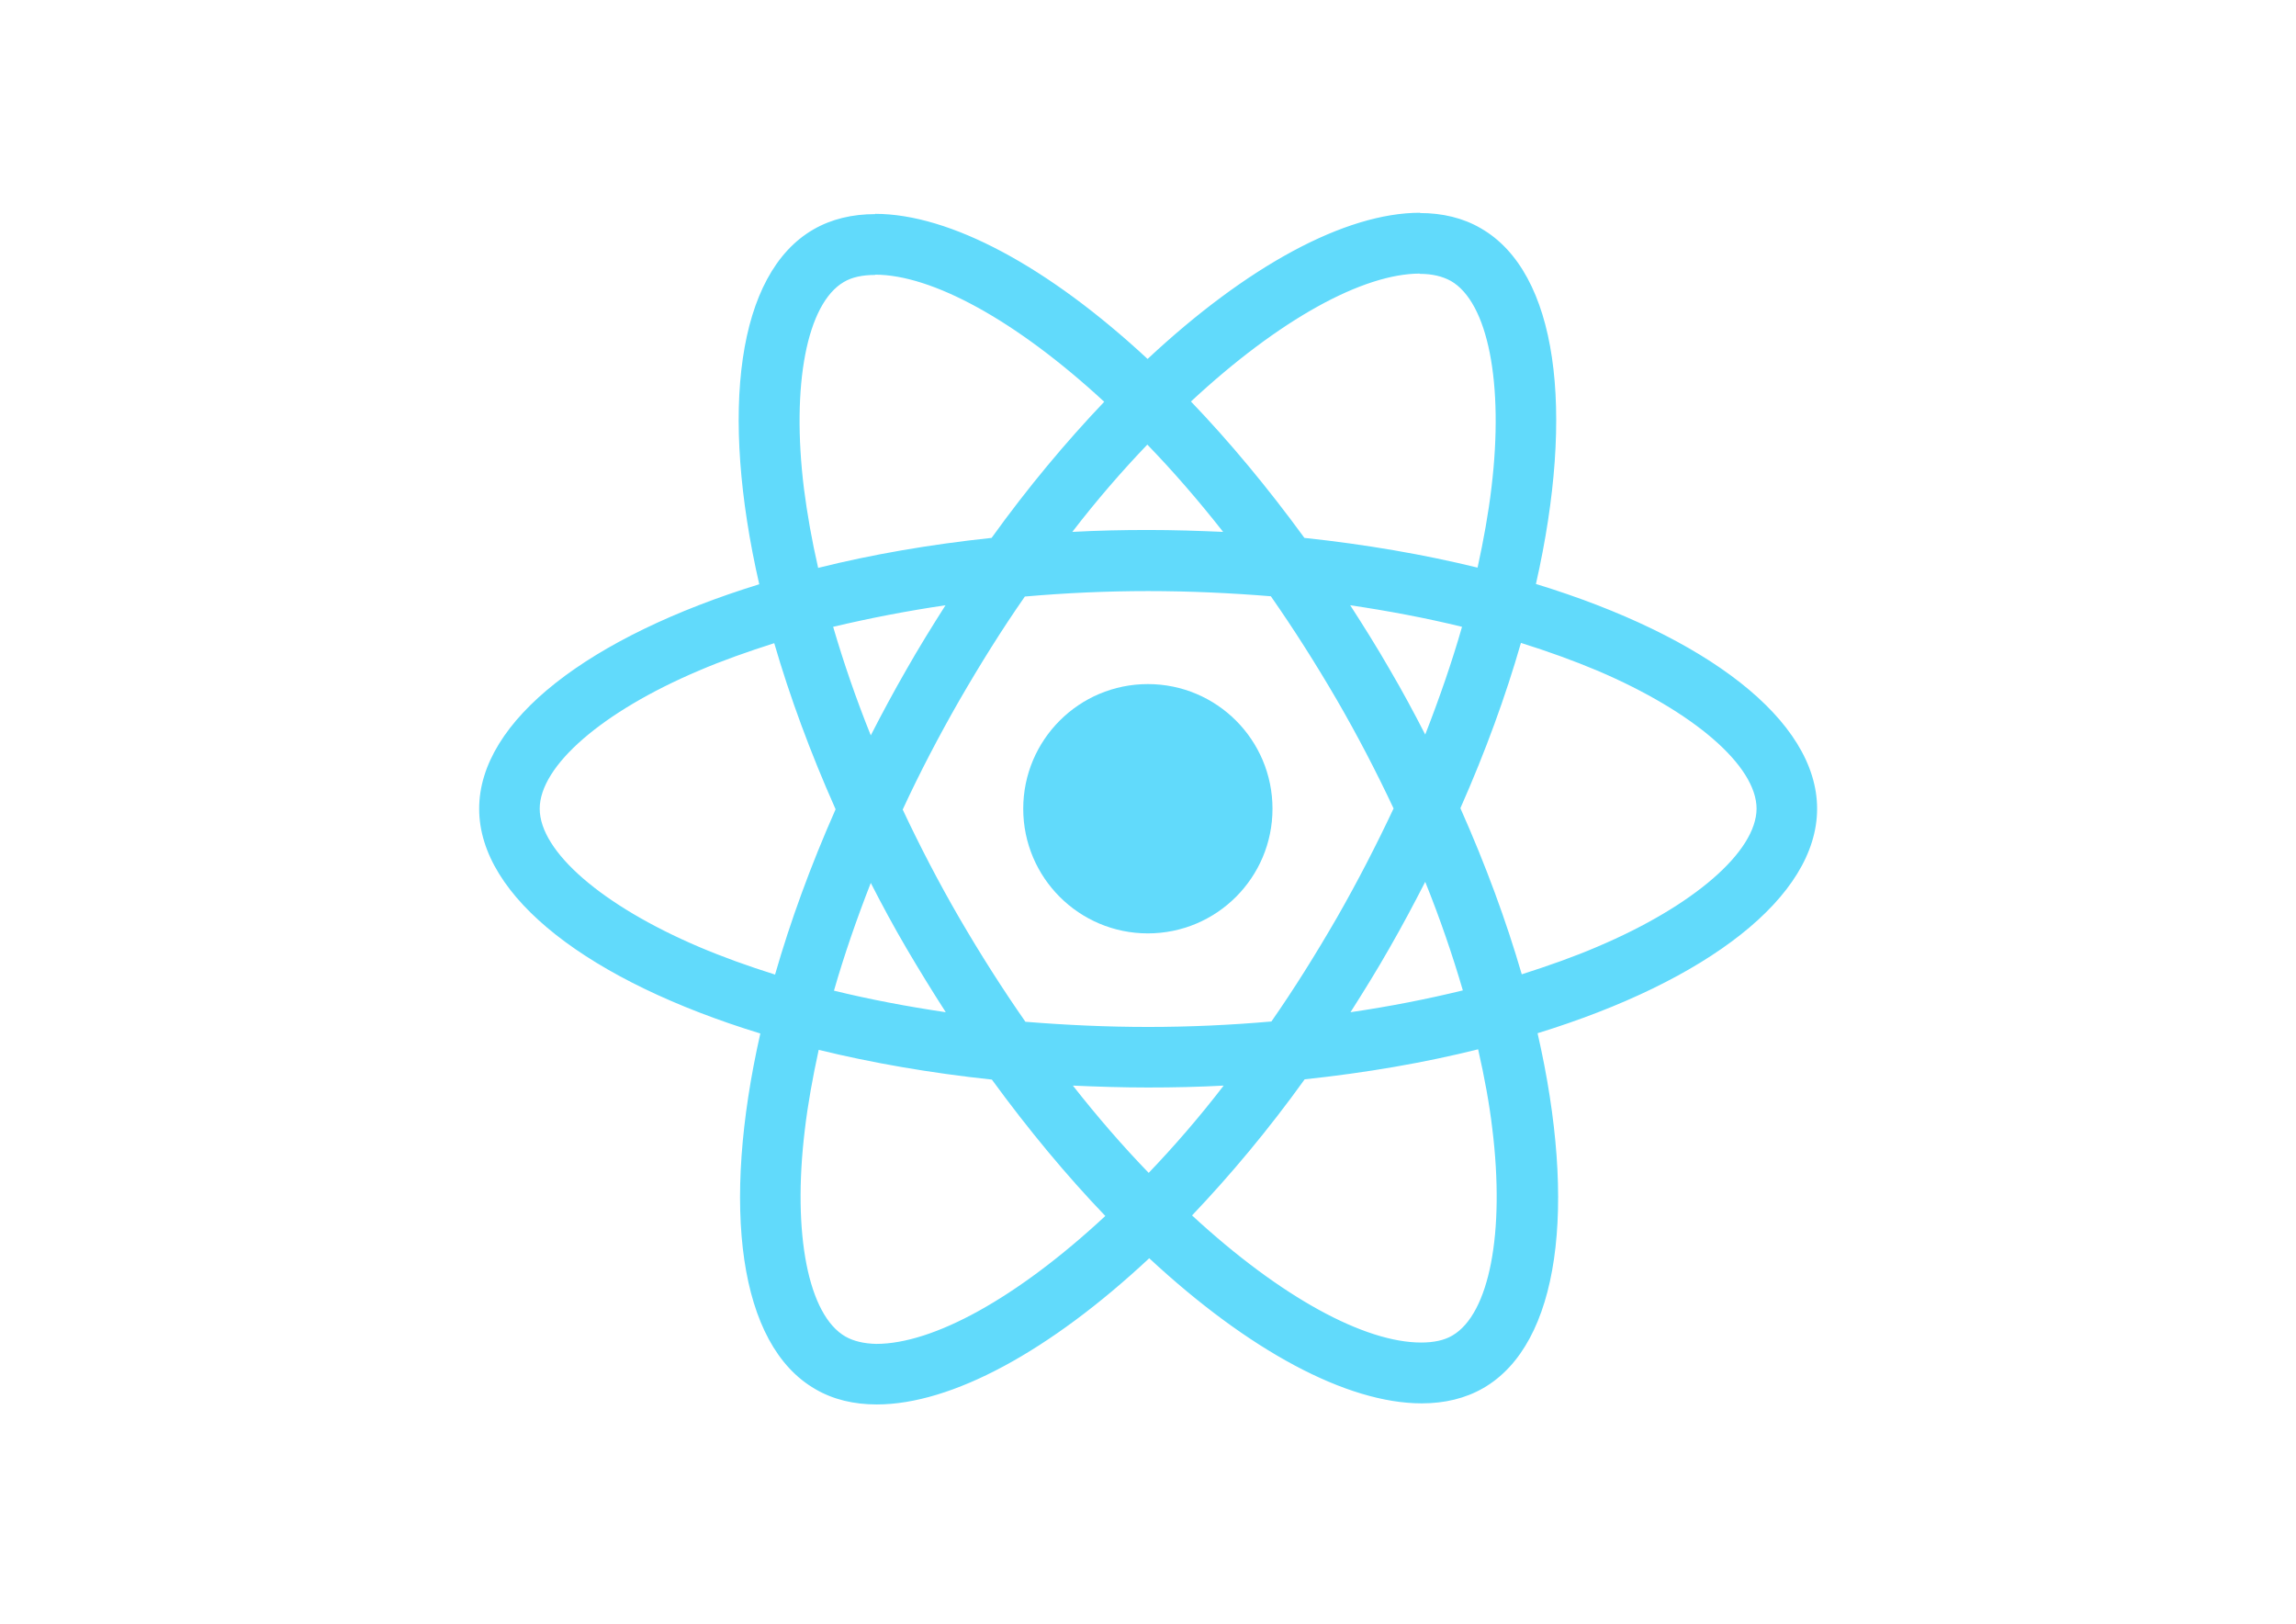
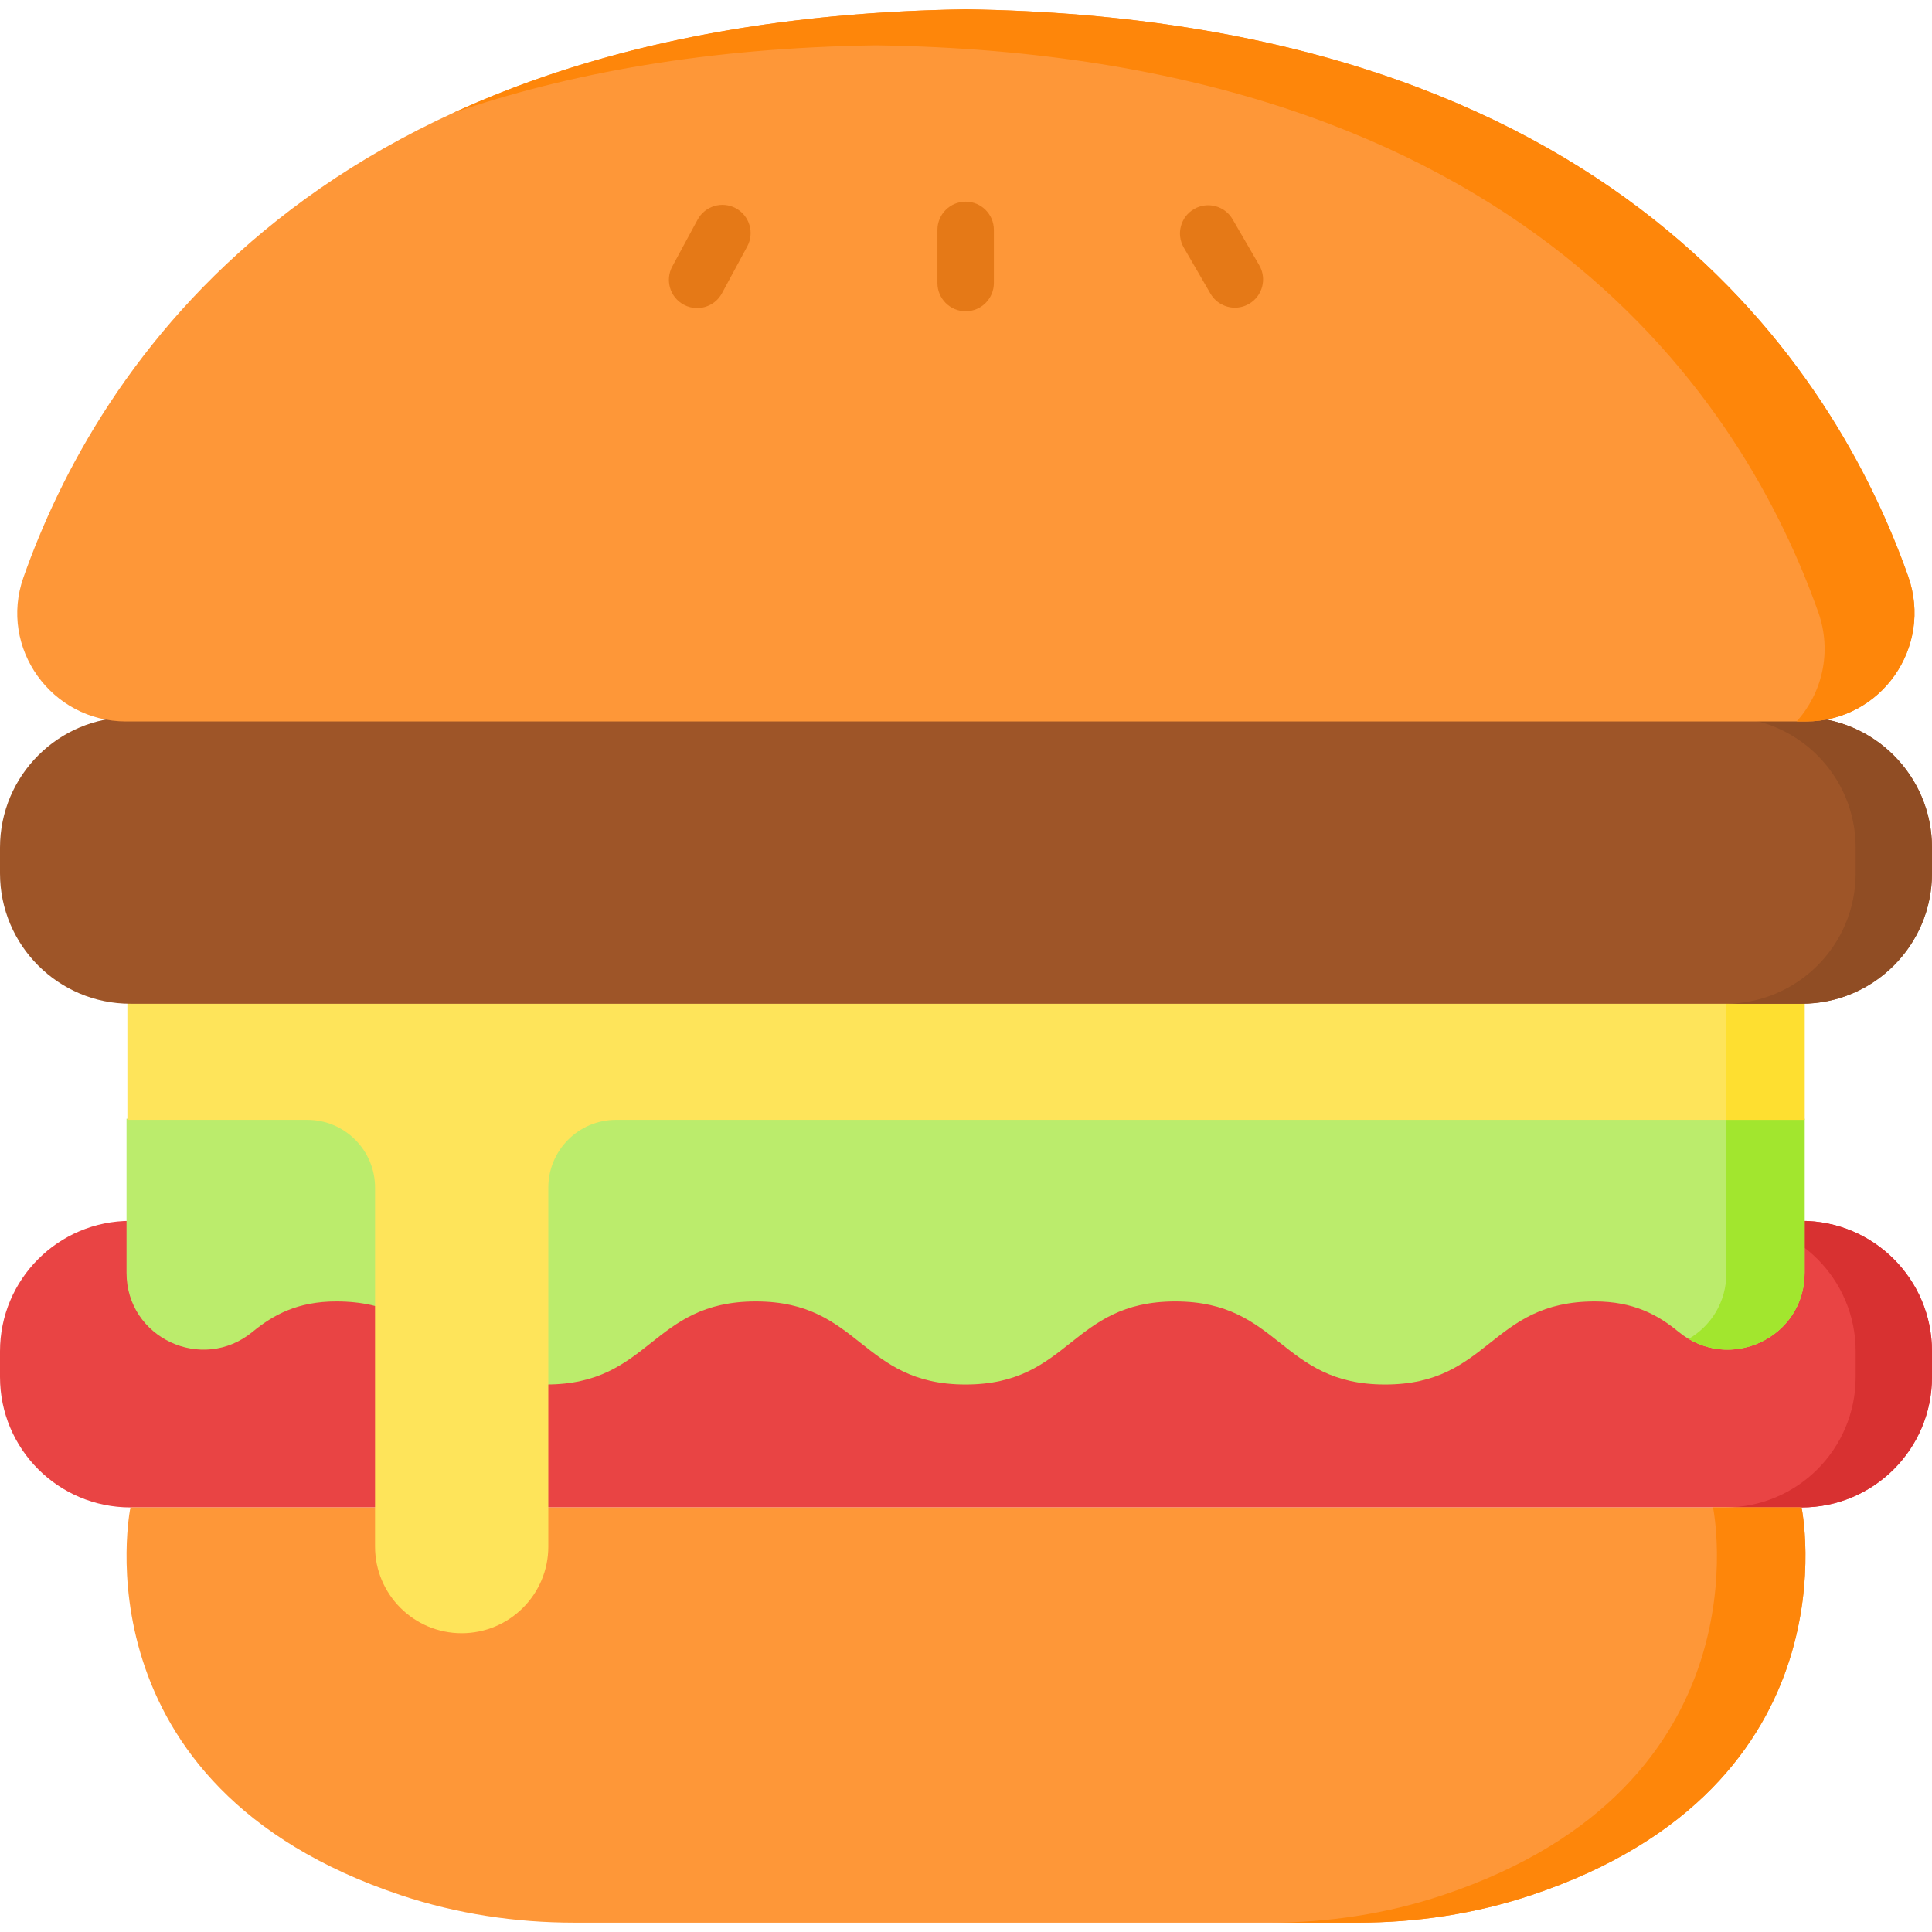
- <svg xmlns="http://www.w3.org/2000/svg" viewBox="0 0 841.9 595.3">
-   <g fill="#61DAFB">
-     <path d="M666.3 296.5c0-32.5-40.7-63.3-103.1-82.4 14.4-63.6 8-114.2-20.2-130.4-6.5-3.8-14.1-5.6-22.4-5.6v22.3c4.6 0 8.3.9 11.4 2.6 13.6 7.8 19.5 37.5 14.9 75.7-1.1 9.4-2.9 19.3-5.1 29.4-19.6-4.8-41-8.5-63.5-10.9-13.5-18.5-27.5-35.3-41.6-50 32.6-30.3 63.2-46.9 84-46.9V78c-27.5 0-63.5 19.6-99.9 53.6-36.4-33.8-72.4-53.2-99.9-53.2v22.3c20.7 0 51.4 16.5 84 46.6-14 14.7-28 31.4-41.3 49.9-22.6 2.4-44 6.1-63.6 11-2.3-10-4-19.7-5.2-29-4.7-38.2 1.1-67.9 14.6-75.8 3-1.8 6.9-2.6 11.5-2.6V78.5c-8.4 0-16 1.8-22.6 5.6-28.1 16.2-34.4 66.7-19.9 130.1-62.2 19.2-102.7 49.9-102.7 82.3 0 32.5 40.7 63.3 103.1 82.4-14.4 63.6-8 114.2 20.2 130.4 6.5 3.8 14.1 5.6 22.5 5.6 27.5 0 63.5-19.6 99.9-53.6 36.4 33.8 72.4 53.2 99.9 53.2 8.4 0 16-1.8 22.6-5.6 28.1-16.2 34.4-66.7 19.9-130.1 62-19.1 102.5-49.9 102.5-82.3zm-130.2-66.7c-3.7 12.9-8.3 26.2-13.5 39.5-4.1-8-8.4-16-13.1-24-4.6-8-9.5-15.8-14.4-23.4 14.2 2.1 27.9 4.7 41 7.9zm-45.8 106.5c-7.8 13.5-15.8 26.3-24.1 38.2-14.9 1.3-30 2-45.2 2-15.1 0-30.2-.7-45-1.9-8.3-11.9-16.4-24.6-24.2-38-7.6-13.1-14.5-26.4-20.8-39.8 6.2-13.4 13.2-26.8 20.7-39.9 7.8-13.5 15.8-26.3 24.1-38.2 14.9-1.3 30-2 45.2-2 15.1 0 30.2.7 45 1.9 8.3 11.9 16.4 24.6 24.2 38 7.6 13.1 14.5 26.4 20.8 39.8-6.3 13.4-13.2 26.8-20.7 39.9zm32.3-13c5.4 13.4 10 26.8 13.8 39.8-13.1 3.2-26.9 5.9-41.2 8 4.9-7.7 9.8-15.6 14.4-23.7 4.6-8 8.9-16.1 13-24.1zM421.2 430c-9.3-9.6-18.6-20.3-27.8-32 9 .4 18.2.7 27.5.7 9.4 0 18.7-.2 27.8-.7-9 11.7-18.3 22.4-27.5 32zm-74.4-58.9c-14.2-2.1-27.9-4.7-41-7.9 3.7-12.9 8.3-26.2 13.5-39.5 4.1 8 8.4 16 13.1 24 4.7 8 9.5 15.8 14.4 23.4zM420.7 163c9.3 9.6 18.6 20.3 27.8 32-9-.4-18.2-.7-27.5-.7-9.4 0-18.7.2-27.8.7 9-11.7 18.3-22.4 27.5-32zm-74 58.9c-4.9 7.7-9.8 15.6-14.4 23.7-4.6 8-8.9 16-13 24-5.4-13.4-10-26.8-13.8-39.8 13.1-3.1 26.9-5.8 41.2-7.9zm-90.5 125.2c-35.4-15.1-58.3-34.9-58.3-50.6 0-15.7 22.9-35.6 58.3-50.6 8.6-3.7 18-7 27.7-10.1 5.7 19.6 13.2 40 22.5 60.9-9.2 20.8-16.6 41.1-22.2 60.6-9.9-3.1-19.3-6.5-28-10.2zM310 490c-13.6-7.8-19.5-37.5-14.9-75.7 1.1-9.4 2.9-19.3 5.1-29.4 19.6 4.8 41 8.5 63.5 10.9 13.5 18.5 27.5 35.3 41.6 50-32.6 30.3-63.2 46.9-84 46.9-4.5-.1-8.3-1-11.3-2.7zm237.2-76.2c4.7 38.2-1.1 67.9-14.6 75.8-3 1.8-6.9 2.6-11.5 2.6-20.7 0-51.4-16.5-84-46.6 14-14.7 28-31.4 41.3-49.9 22.6-2.4 44-6.1 63.6-11 2.3 10.1 4.1 19.8 5.2 29.1zm38.5-66.7c-8.6 3.7-18 7-27.7 10.1-5.7-19.6-13.2-40-22.5-60.9 9.2-20.8 16.6-41.1 22.2-60.6 9.9 3.1 19.3 6.5 28.1 10.2 35.4 15.1 58.3 34.9 58.3 50.6-.1 15.7-23 35.6-58.4 50.6zM320.8 78.4z" />
-     <circle cx="420.9" cy="296.5" r="45.7" />
-     <path d="M520.5 78.1z" />
+ <svg xmlns="http://www.w3.org/2000/svg" id="Capa_1" enable-background="new 0 0 513.554 513.554" height="512" viewBox="0 0 513.554 513.554" width="512">
+   <g>
+     <path d="m478.883 400.694h-444.212c-19.148 0-34.671-15.522-34.671-34.671v-6.826c0-19.148 15.523-34.671 34.671-34.671h444.213c19.148 0 34.671 15.523 34.671 34.671v6.826c-.001 19.149-15.523 34.671-34.672 34.671z" fill="#e94444" />
+     <path d="m513.552 359.193v6.828c0 19.152-15.516 34.678-34.668 34.678h-20.288c19.152 0 34.668-15.526 34.668-34.678v-6.828c0-19.142-15.516-34.668-34.668-34.668h20.288c19.152 0 34.668 15.527 34.668 34.668z" fill="#d83131" />
+     <path d="m478.883 400.694h-222.106-222.106s-15.319 73.971 71.855 103.071c14.933 4.985 30.523 7.306 46.157 7.306h104.095 104.095c15.634 0 31.224-2.321 46.157-7.306 87.172-29.1 71.853-103.071 71.853-103.071z" fill="#fe9738" />
+     <path d="m407.028 503.763c-14.937 4.99-30.525 7.314-46.155 7.314h-23.532c15.64 0 31.228-2.324 46.165-7.314 87.165-29.1 71.846-103.063 71.846-103.063h23.532c0-.001 15.32 73.963-71.856 103.063z" fill="#fe860a" />
+     <path d="m479.696 338.336c0 17.31-20.114 26.694-33.487 15.703-5.497-4.518-11.989-8.098-22.278-8.098-27.878 0-27.878 22.083-55.757 22.083s-27.879-22.083-55.758-22.083c-27.878 0-27.878 22.083-55.756 22.083-27.877 0-27.877-22.083-55.755-22.083-27.879 0-27.879 22.083-55.758 22.083-27.878 0-27.878-22.083-55.756-22.083-10.284 0-16.774 3.578-22.27 8.094-13.374 10.991-33.488 1.609-33.488-15.702v-40.967h446.061v40.97z" fill="#bbec6c" />
+     <path d="m479.7 297.368v40.969c0 16.198-17.613 25.453-30.825 17.571 5.836-3.409 10.03-9.659 10.03-17.571v-40.969z" fill="#a2e62e" />
+     <path d="m33.858 264.541v33.13h47.82c9.948 0 18.013 8.065 18.013 18.013v95.416c0 12.719 10.311 23.03 23.03 23.03 12.719 0 23.029-10.311 23.029-23.03v-95.416c0-9.948 8.065-18.013 18.013-18.013h315.934v-33.13z" fill="#fee45a" />
+     <path d="m458.906 264.539h20.795v33.129h-20.795z" fill="#fedf30" />
+     <path d="m478.883 266.809h-444.212c-19.148 0-34.671-15.522-34.671-34.671v-6.826c0-19.148 15.523-34.671 34.671-34.671h444.213c19.148 0 34.671 15.523 34.671 34.671v6.826c-.001 19.149-15.523 34.671-34.672 34.671z" fill="#9e5528" />
+     <path d="m513.552 225.31v6.828c0 19.152-15.516 34.668-34.668 34.668h-20.288c19.152 0 34.668-15.516 34.668-34.668v-6.828c0-19.142-15.516-34.668-34.668-34.668h20.288c19.152.001 34.668 15.527 34.668 34.668z" fill="#904d24" />
+     <path d="m256.777 2.483c-173.165 2.506-231.346 96.439-250.553 151.018-6.582 18.702 7.451 38.274 27.277 38.274h223.276 223.274c19.973 0 33.825-19.769 27.164-38.599-19.323-54.626-77.616-148.192-250.438-150.693z" fill="#fe9738" />
+     <path d="m480.052 191.777h-2.469c6.725-7.5 9.493-18.419 5.744-29.038-19.328-54.636-77.62-148.195-250.442-150.695-44.709.64-81.763 7.386-112.443 17.974 34.792-15.981 79.335-26.714 136.336-27.54 172.822 2.51 231.115 96.07 250.442 150.695 6.652 18.832-7.201 38.604-27.168 38.604z" fill="#fe860a" />
+     <g>
+       <g>
+         <path d="m185.299 81.89c-1.204 0-2.425-.291-3.559-.903-3.644-1.969-5.001-6.52-3.032-10.164l6.721-12.436c1.969-3.644 6.52-5.001 10.164-3.032s5.001 6.52 3.032 10.164l-6.721 12.436c-1.356 2.51-3.938 3.935-6.605 3.935z" fill="#e57917" />
+       </g>
+       <g>
+         <path d="m256.684 82.739c-4.142 0-7.5-3.358-7.5-7.5v-14.136c0-4.142 3.358-7.5 7.5-7.5s7.5 3.358 7.5 7.5v14.136c0 4.142-3.358 7.5-7.5 7.5z" fill="#e57917" />
+       </g>
+       <g>
+         <path d="m328.255 81.786c-2.587 0-5.104-1.34-6.495-3.739l-7.092-12.229c-2.078-3.583-.858-8.172 2.725-10.25s8.172-.858 10.25 2.725l7.092 12.229c2.078 3.583.858 8.172-2.725 10.25-1.184.688-2.477 1.014-3.755 1.014z" fill="#e57917" />
+       </g>
+     </g>
  </g>
</svg>
